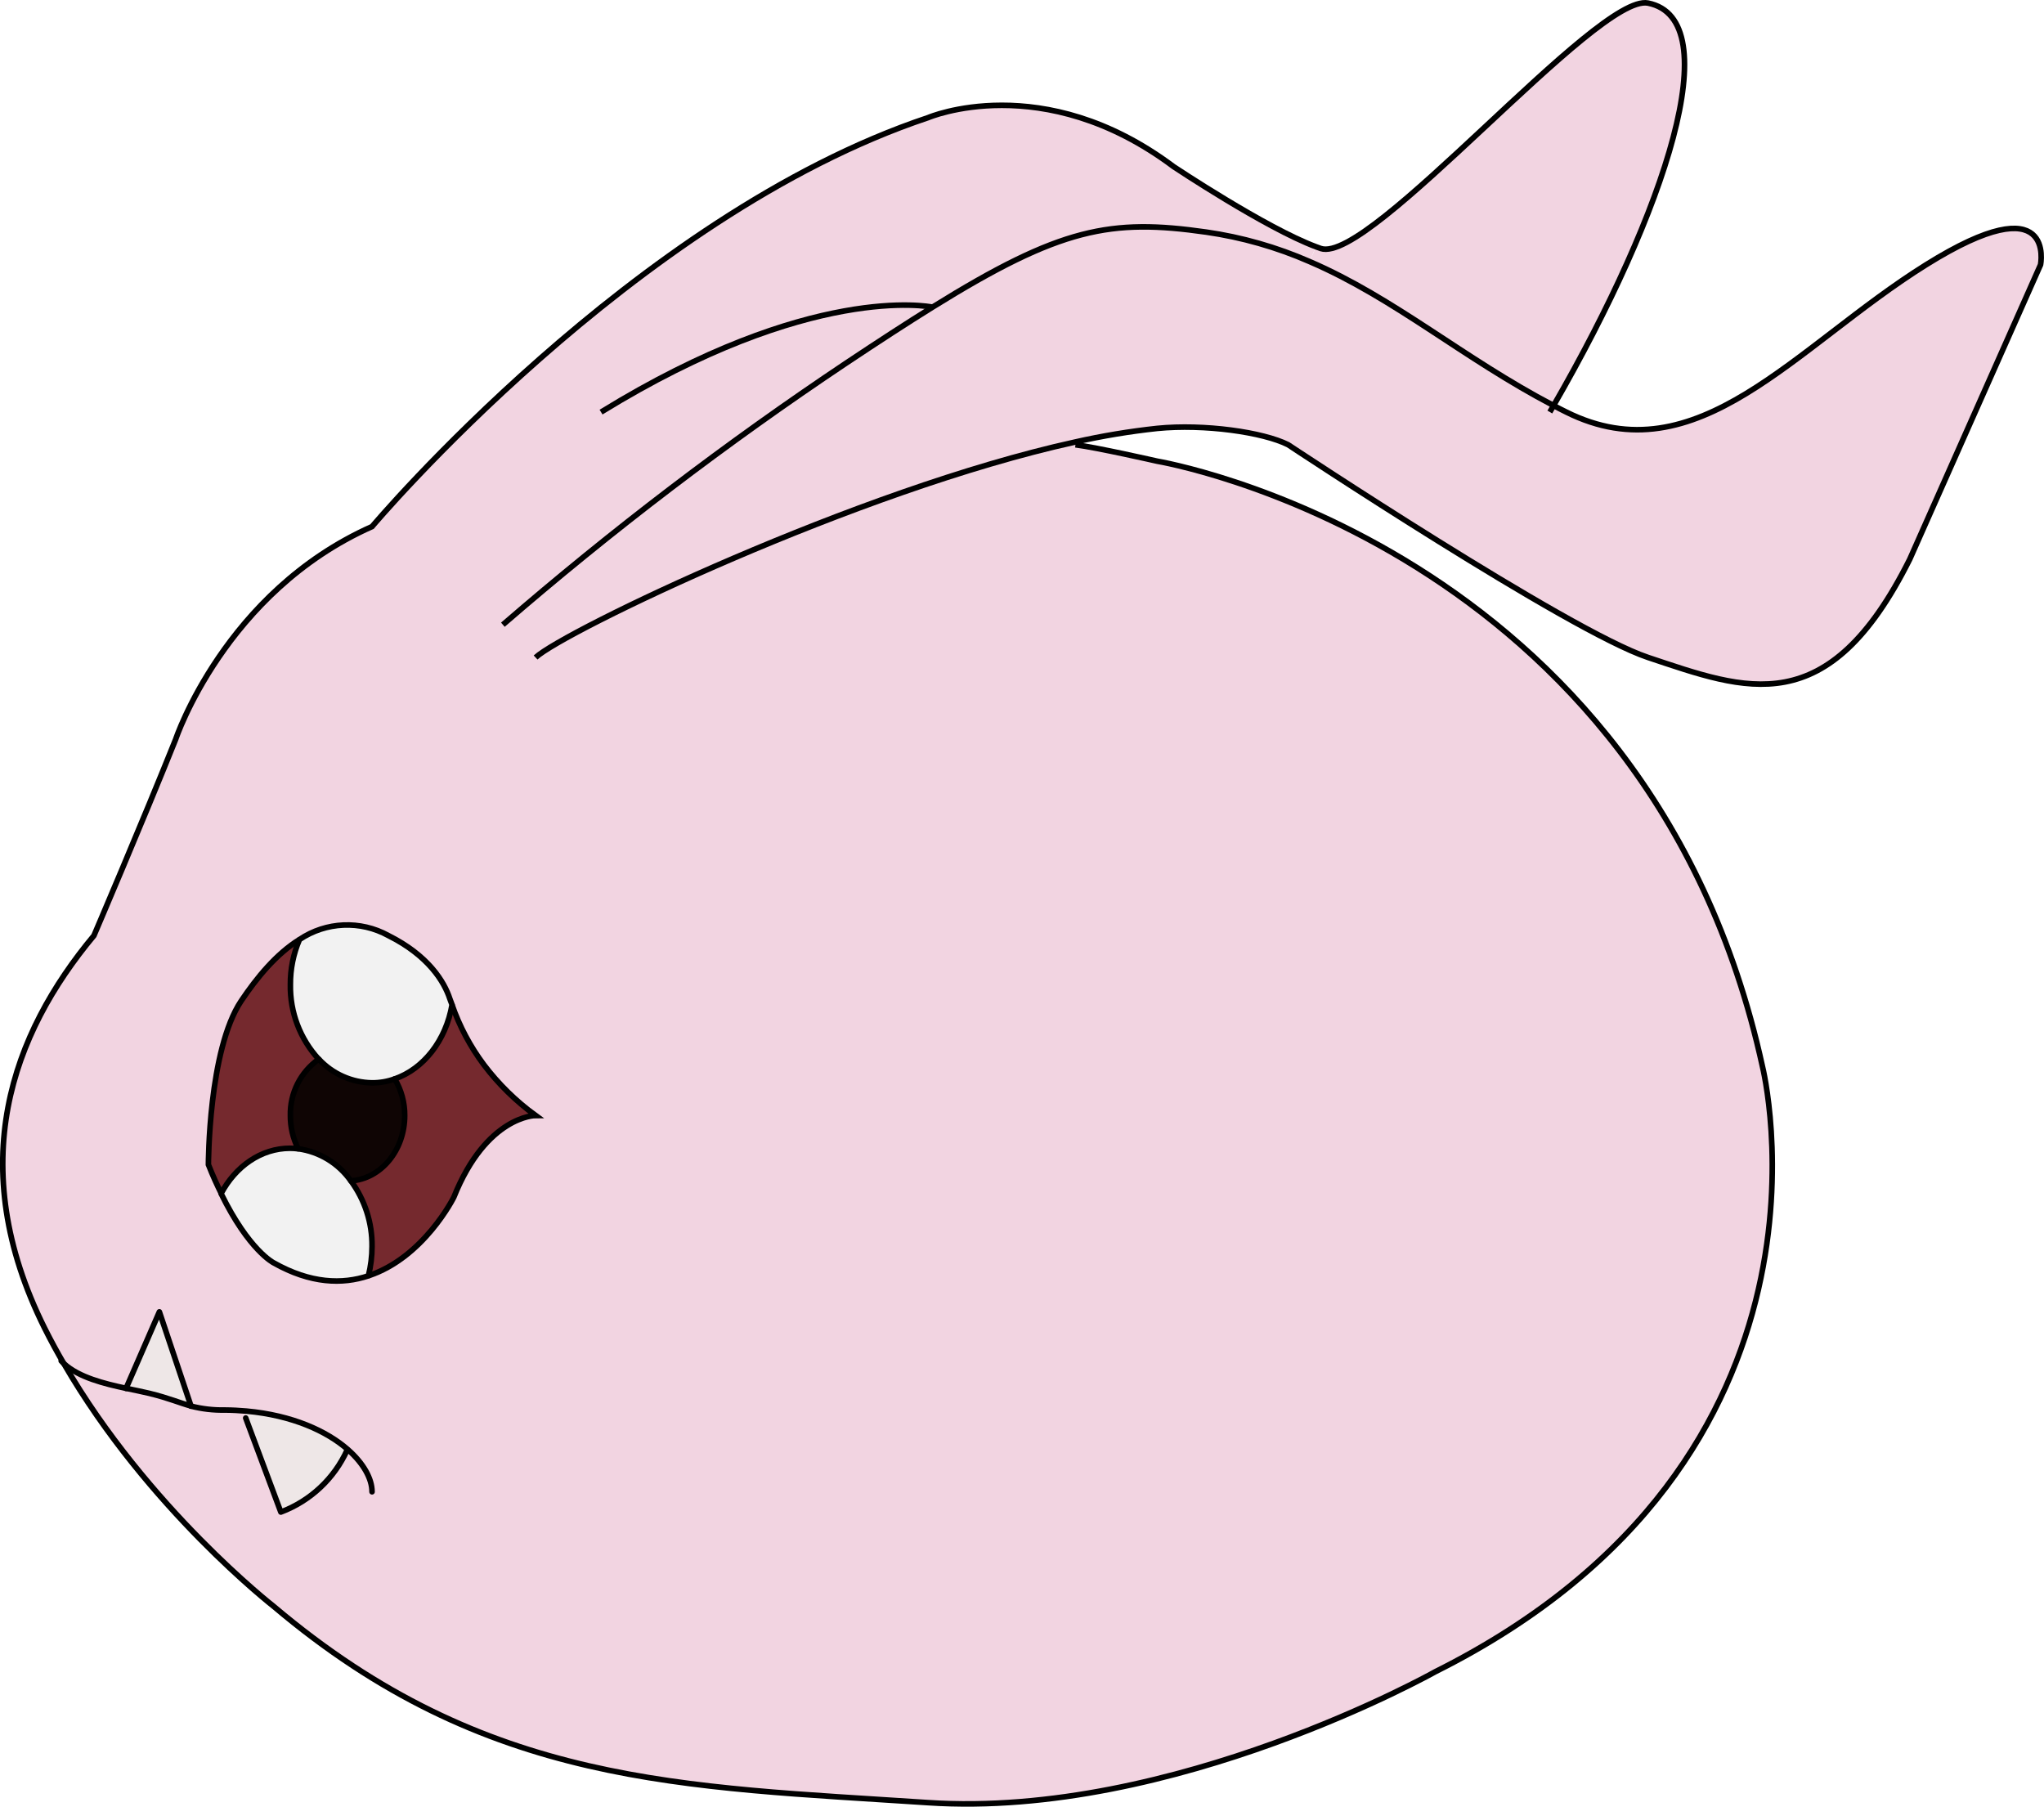
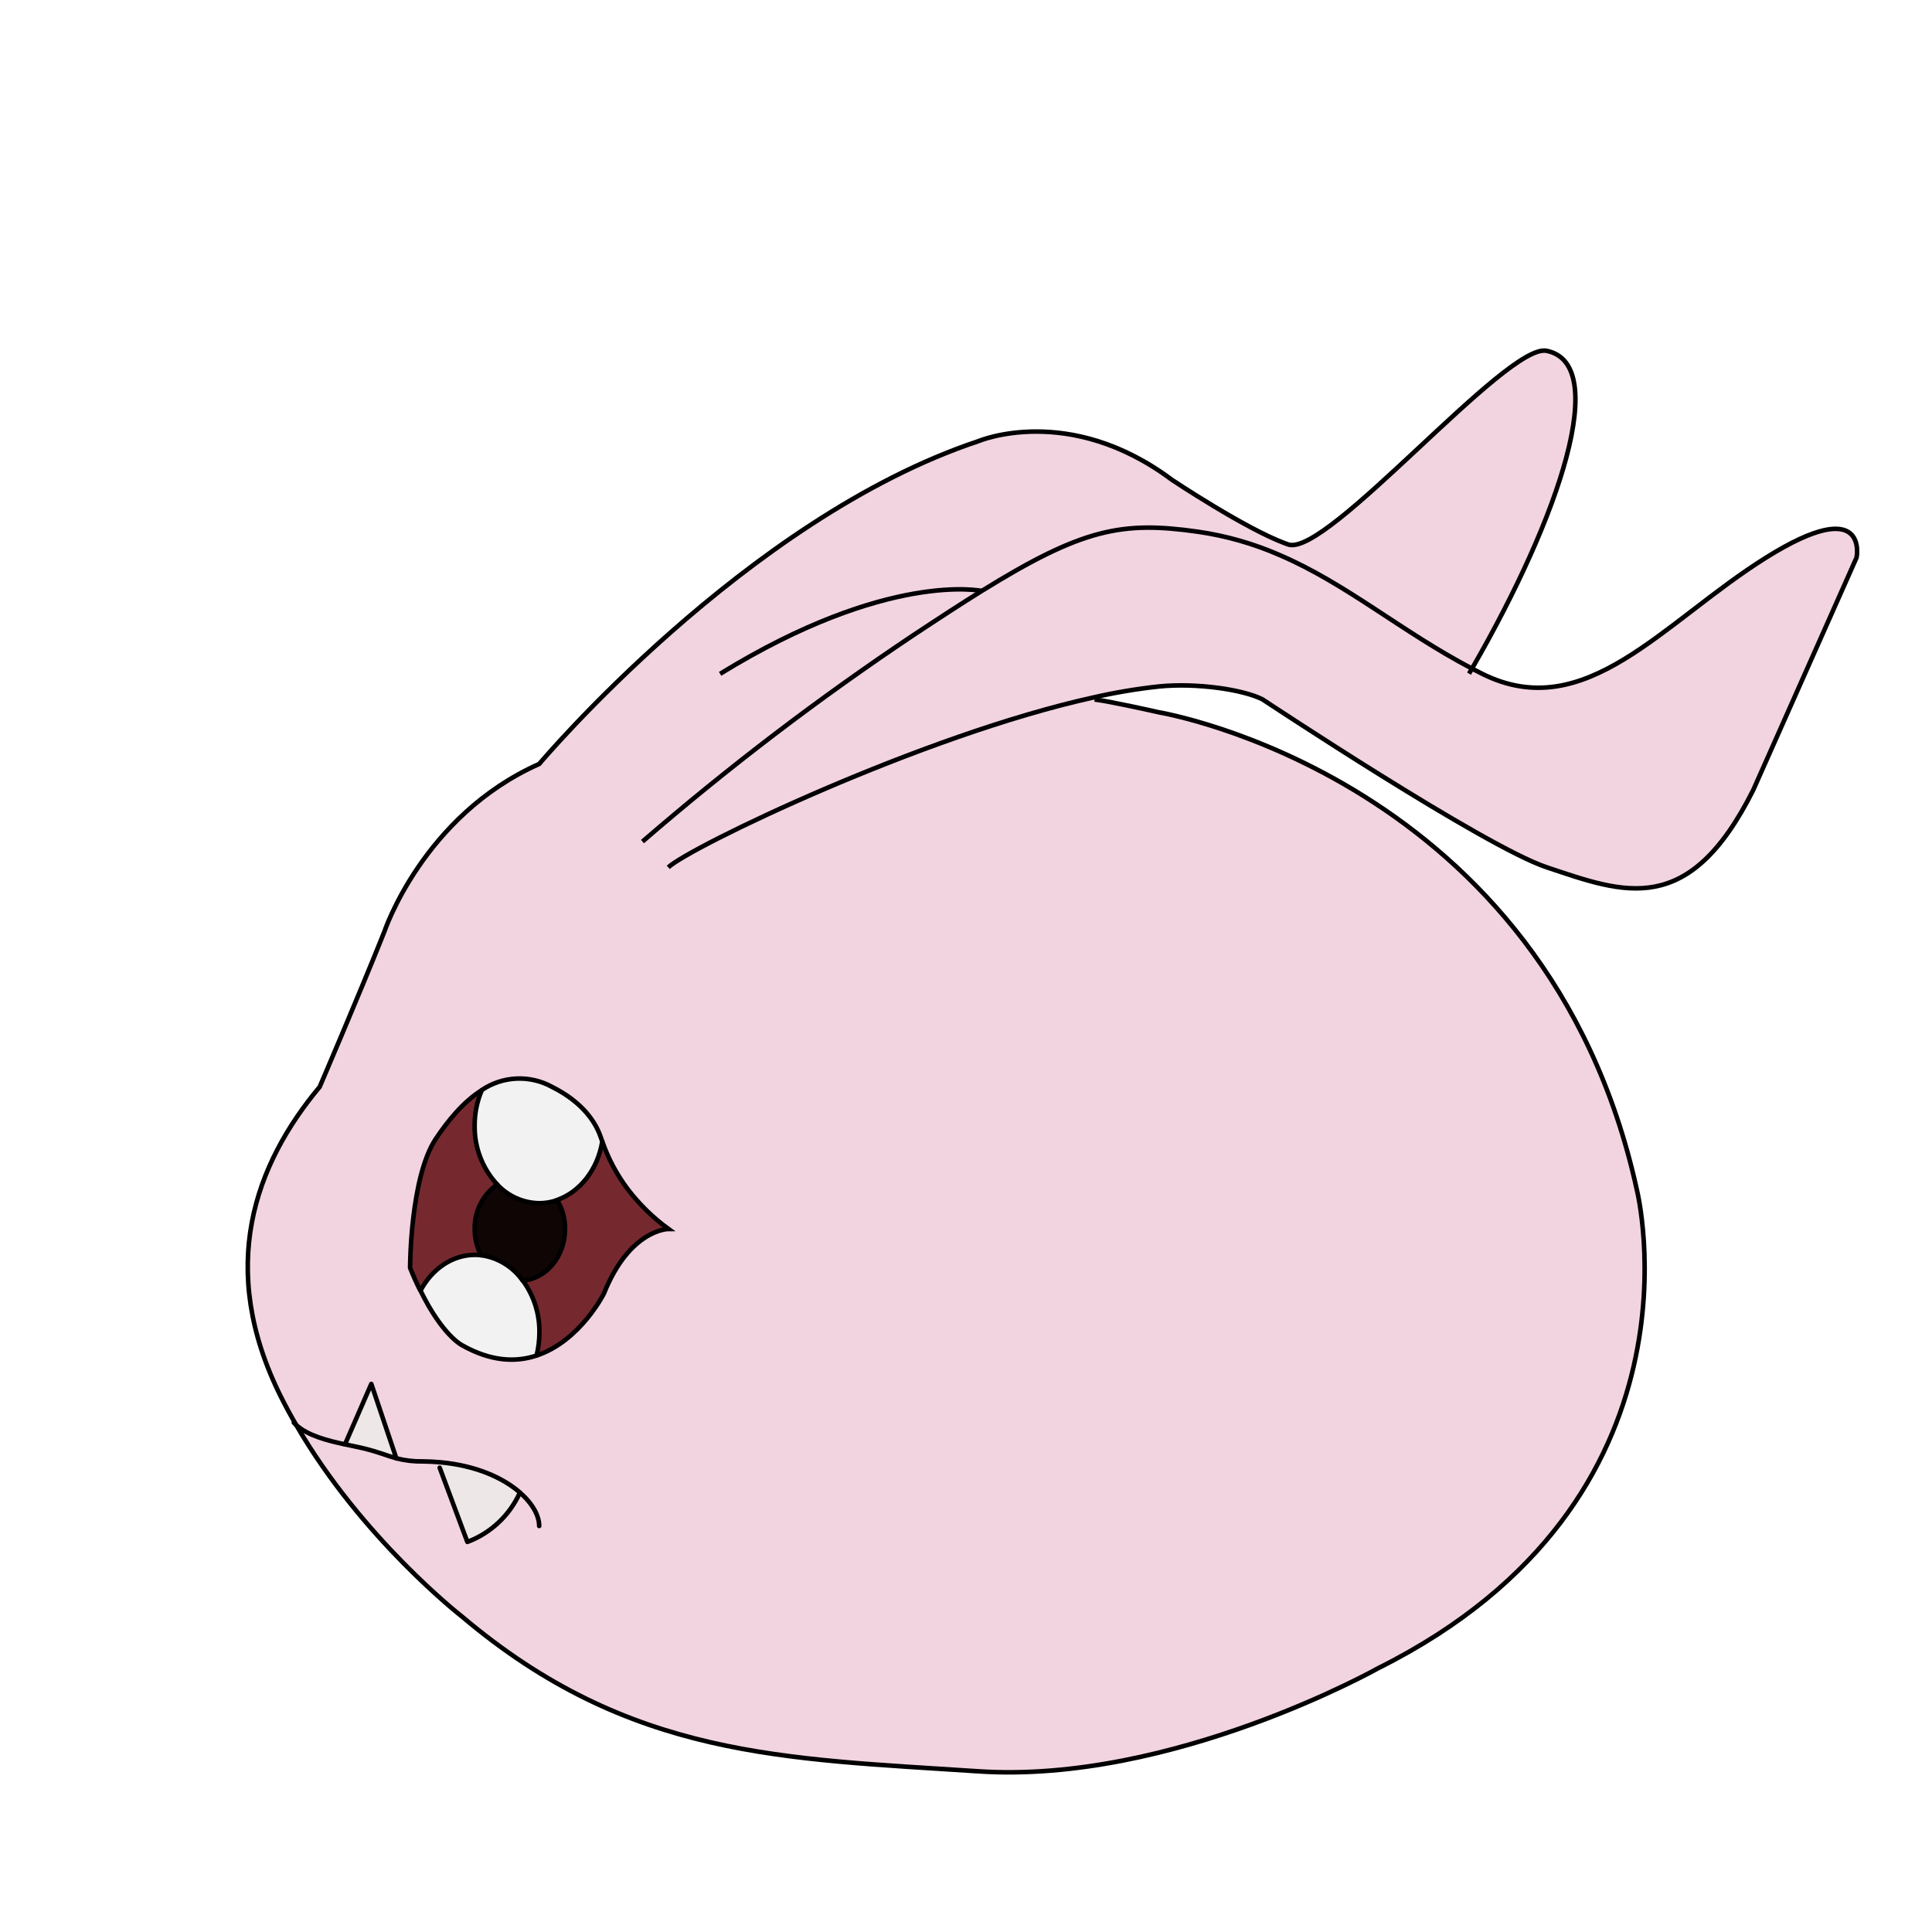
- <svg xmlns="http://www.w3.org/2000/svg" viewBox="0 0 366.02 323.51">
+ <svg xmlns="http://www.w3.org/2000/svg" viewBox="0 0 425 425">
  <defs>
-     <style>.cls-1{fill:#f2d4e1;}.cls-2{fill:#75292e;}.cls-3{fill:#f2f2f2;}.cls-4{fill:#0f0504;}.cls-5{fill:#eee7e7;}.cls-6,.cls-7{fill:none;stroke:#000;}.cls-6{stroke-miterlimit:10;}.cls-7{stroke-linecap:round;stroke-linejoin:round;}</style>
+     <style>.cls-1,.cls-7,.cls-8{fill:none;}.cls-2{fill:#f2d4e1;}.cls-3{fill:#75292e;}.cls-4{fill:#f2f2f2;}.cls-5{fill:#0f0504;}.cls-6{fill:#eee7e7;}.cls-7,.cls-8{stroke:#000;}.cls-7{stroke-miterlimit:10;}.cls-8{stroke-linecap:round;stroke-linejoin:round;}</style>
  </defs>
  <g id="Capa_2" data-name="Capa 2">
+     <g id="img_bg" data-name="img bg">
+       <rect class="cls-1" width="425" height="425" />
+     </g>
    <g id="W">
-       <path class="cls-1" d="M62.26,259.54c-3.76-3.29-9.92-6.12-18.13-6.87l-.1,1.24,6.29,16.84a21.27,21.27,0,0,0,11.9-11.16ZM22.56,248.6c1.56.33,3,.61,4.18.9,3.62.88,5.38,1.71,7.46,2.27L28.54,234.9ZM192.48,79.17l.1.48c3.82.48,14.64,2.94,14.64,2.94S295.11,97.22,315.61,191c0,0,17.58,70.31-58.59,108.39,0,0-46.86,26.36-90.81,23.44S87.12,319.85,49,287.63c0,0-22.59-17.58-37.56-43.42Q9.66,241.11,8,237.84c-14.64-29.3-5.86-52.73,8.79-70.31,0,0,8.78-20.5,14.64-35.15,0,0,8.79-26.36,35.15-38.08,0,0,46.87-55.66,99.59-73.23,0,0,20.51-8.79,43.95,8.78,0,0,16.5,11,25.51,14.35l-1.14,2.65c15.25,6.56,27.5,17.29,43.68,25.78.75.4,1.5.78,2.26,1.16,23.44,11.72,41-11.71,64.45-26.36s20.5,0,20.5,0L342,100.15c-14.65,29.3-29.3,23.44-46.87,17.58-14.18-4.73-64.45-38.09-64.45-38.09-4.42-2.24-15-3.76-23.44-2.92A129.16,129.16,0,0,0,192.48,79.17ZM95.91,199.75a44.2,44.2,0,0,1-9.26-9.08,39.66,39.66,0,0,1-5.71-10.75c-.11-.35-.26-.7-.39-1.05-1.05-3.07-3.86-7.76-11-11.33a15.3,15.3,0,0,0-15.93.7c-4.16,2.61-7.62,6.82-10.43,11-5.86,8.78-5.86,29.3-5.86,29.3.76,1.93,1.55,3.66,2.31,5.18,5,10.2,9.41,12.4,9.41,12.4,6.6,3.75,12.27,3.89,16.93,2.33,9.9-3.24,15.29-14.05,15.29-14.05C87.12,199.75,95.91,199.75,95.91,199.75Z" />
-       <path class="cls-1" d="M295.11.55c14.48,2.9,3.17,37.32-16.91,72.08C262,64.14,249.78,53.41,234.52,46.84l1.14-2.65.85.31C245.31,47.42,286-1.26,295.11.55Z" />
-       <path class="cls-2" d="M86.65,190.67a44.2,44.2,0,0,0,9.26,9.08s-8.79,0-14.65,14.65c0,0-5.38,10.81-15.29,14.05a22.08,22.08,0,0,0,.65-5.27,19.47,19.47,0,0,0-3.79-11.74c5.37-.35,9.64-5.45,9.64-11.7a12.59,12.59,0,0,0-1.79-6.56c5.16-1.78,9.17-6.88,10.26-13.27A39.66,39.66,0,0,0,86.65,190.67Z" />
-       <path class="cls-3" d="M80.56,178.86c.12.35.27.7.39,1.05-1.09,6.39-5.1,11.49-10.26,13.27a11.73,11.73,0,0,1-4.07.7,13.26,13.26,0,0,1-9.55-4.24A19.25,19.25,0,0,1,52,176.31a20.13,20.13,0,0,1,1.63-8.08,15.3,15.3,0,0,1,15.93-.7C76.69,171.1,79.5,175.79,80.56,178.86Z" />
-       <path class="cls-4" d="M70.68,193.19a12.59,12.59,0,0,1,1.79,6.56c0,6.24-4.27,11.34-9.64,11.7a13.81,13.81,0,0,0-9.43-5.75A12.92,12.92,0,0,1,52,199.75a12,12,0,0,1,5.09-10.1,13.26,13.26,0,0,0,9.55,4.24A11.73,11.73,0,0,0,70.68,193.19Z" />
-       <path class="cls-3" d="M66.62,223.18a22.08,22.08,0,0,1-.65,5.27C61.31,230,55.63,229.87,49,226.12c0,0-4.42-2.2-9.41-12.4,2.58-4.86,7.15-8.11,12.34-8.11a11.78,11.78,0,0,1,1.43.09,13.81,13.81,0,0,1,9.43,5.75A19.47,19.47,0,0,1,66.62,223.18Z" />
-       <path class="cls-5" d="M62.26,259.54l0,0a21.27,21.27,0,0,1-11.9,11.16L44,253.91l.1-1.24C52.35,253.42,58.5,256.25,62.26,259.54Z" />
-       <path class="cls-2" d="M57.06,189.65A12,12,0,0,0,52,199.75a12.92,12.92,0,0,0,1.43,5.95,11.78,11.78,0,0,0-1.43-.09c-5.19,0-9.76,3.25-12.34,8.11-.76-1.52-1.55-3.25-2.31-5.18,0,0,0-20.51,5.86-29.3,2.81-4.19,6.27-8.41,10.43-11A20.13,20.13,0,0,0,52,176.31,19.25,19.25,0,0,0,57.06,189.65Z" />
-       <path class="cls-5" d="M28.54,234.9l5.67,16.86c-2.07-.56-3.84-1.38-7.46-2.27-1.17-.28-2.62-.57-4.18-.9Z" />
-       <path class="cls-6" d="M277.53,73.78c.23-.39.45-.77.67-1.16C298.28,37.87,309.59,3.45,295.11.55,286-1.26,245.31,47.42,236.52,44.5l-.85-.31c-9-3.35-25.51-14.35-25.51-14.35-23.44-17.58-43.95-8.78-43.95-8.78C113.49,38.64,66.62,94.29,66.62,94.29,40.26,106,31.46,132.37,31.46,132.37,25.6,147,16.82,167.53,16.82,167.53,2.17,185.1-6.62,208.54,8,237.84q1.63,3.26,3.46,6.38C26.45,270.06,49,287.63,49,287.63c38.08,32.22,73.23,32.22,117.17,35.15S257,299.35,257,299.35C333.19,261.27,315.61,191,315.61,191,295.11,97.22,207.22,82.58,207.22,82.58s-10.82-2.46-14.64-2.94" />
-       <path class="cls-6" d="M95.91,117.73c4.9-4.59,57.59-30,96.57-38.57a129.16,129.16,0,0,1,14.74-2.45c8.43-.84,19,.68,23.44,2.92,0,0,50.27,33.36,64.45,38.09,17.58,5.86,32.22,11.72,46.87-17.58l23.42-52.73s2.94-14.64-20.5,0-41,38.08-64.45,26.36c-.76-.37-1.51-.76-2.26-1.16C262,64.14,249.78,53.41,234.52,46.84A71.53,71.53,0,0,0,216,41.56c-17.12-2.44-26.08-.8-49,13.43-4.54,2.82-9.63,6.13-15.44,10a623.71,623.71,0,0,0-61.51,46.87" />
-       <path class="cls-6" d="M167,55h0c-.61-.12-21.85-4.3-59.37,18.79" />
-       <path class="cls-6" d="M39.63,213.72c-.76-1.52-1.55-3.25-2.31-5.18,0,0,0-20.51,5.86-29.3,2.81-4.19,6.27-8.41,10.43-11" />
-       <path class="cls-6" d="M80.94,179.91a39.66,39.66,0,0,0,5.71,10.75,44.2,44.2,0,0,0,9.26,9.08s-8.79,0-14.65,14.65c0,0-5.38,10.81-15.29,14.05" />
-       <path class="cls-7" d="M34.2,251.76c-2.07-.56-3.84-1.38-7.46-2.27-1.17-.28-2.62-.57-4.18-.9-3.86-.82-8.42-1.95-11.08-4.39-.18-.17-.36-.34-.52-.52" />
-       <path class="cls-7" d="M66.62,267.12c0-2.32-1.5-5.08-4.35-7.58-3.76-3.29-9.92-6.12-18.13-6.87-1.25-.11-2.54-.18-3.88-.19a22.62,22.62,0,0,1-6.05-.7" />
-       <path class="cls-7" d="M44,253.91l6.29,16.84a21.27,21.27,0,0,0,11.9-11.16" />
-       <polyline class="cls-7" points="34.2 251.78 34.2 251.76 28.54 234.9 22.57 248.6 22.57 248.61" />
-       <path class="cls-7" d="M57.06,189.65A19.25,19.25,0,0,1,52,176.31a20.13,20.13,0,0,1,1.63-8.08,15.3,15.3,0,0,1,15.93-.7c7.15,3.57,10,8.26,11,11.33.12.35.27.7.39,1.05-1.09,6.39-5.1,11.49-10.26,13.27" />
-       <path class="cls-7" d="M62.83,211.44a19.47,19.47,0,0,1,3.79,11.74,22.08,22.08,0,0,1-.65,5.27C61.31,230,55.63,229.87,49,226.12c0,0-4.42-2.2-9.41-12.4,2.58-4.86,7.15-8.11,12.34-8.11a11.78,11.78,0,0,1,1.43.09" />
-       <path class="cls-7" d="M70.68,193.19a12.59,12.59,0,0,1,1.79,6.56c0,6.24-4.27,11.34-9.64,11.7a13.81,13.81,0,0,0-9.43-5.75A12.92,12.92,0,0,1,52,199.75a12,12,0,0,1,5.09-10.1,13.26,13.26,0,0,0,9.55,4.24A11.73,11.73,0,0,0,70.68,193.19Z" />
+       <path class="cls-2" d="M96.82,321.67l-.1,1.2,6.09,16.33a20.63,20.63,0,0,0,11.55-10.83l0,0C110.74,325.14,104.79,322.39,96.82,321.67ZM240.67,153.4l.1.47c3.71.45,14.21,2.84,14.21,2.84s85.22,14.21,105.11,105.11c0,0,17,68.18-56.82,105.11,0,0-45.46,25.56-88.07,22.73s-76.7-2.85-113.63-34.09c0,0-21.9-17-36.41-42.09-1.19-2-2.31-4.09-3.36-6.2-14.21-28.41-5.68-51.14,8.52-68.18,0,0,8.53-19.88,14.21-34.09,0,0,8.52-25.56,34.08-36.93,0,0,45.46-54,96.6-71,0,0,19.88-8.53,42.61,8.52,0,0,16,10.66,24.75,13.91l-1.12,2.57c14.79,6.36,26.67,16.77,42.36,25l2.2,1.12c22.73,11.36,39.77-11.36,62.5-25.57s19.88,0,19.88,0l-22.73,51.14c-14.2,28.41-28.41,22.73-45.46,17-13.74-4.58-62.49-36.93-62.49-36.93-4.3-2.19-14.56-3.66-22.73-2.85A125,125,0,0,0,240.67,153.4ZM87.18,320.79l-5.5-16.35-5.79,13.3c1.52.32,2.92.59,4.06.87C83.45,319.46,85.17,320.26,87.18,320.79ZM147,270.35a43.25,43.25,0,0,1-9-8.81,38.29,38.29,0,0,1-5.55-10.42c-.11-.34-.25-.68-.36-1-1-3-3.75-7.53-10.68-11a14.84,14.84,0,0,0-15.45.68c-4,2.53-7.39,6.62-10.11,10.68-5.68,8.53-5.68,28.41-5.68,28.41.74,1.88,1.51,3.55,2.24,5,4.82,9.89,9.12,12,9.12,12,6.39,3.64,11.9,3.78,16.42,2.28,9.59-3.15,14.83-13.64,14.83-13.64C138.5,270.35,147,270.35,147,270.35Z" />
+       <path class="cls-2" d="M340.2,77.17c14.06,2.8,3.09,36.18-16.4,69.9-15.68-8.24-27.56-18.65-42.36-25l1.12-2.57.82.3C291.91,122.62,331.4,75.4,340.2,77.17Z" />
+       <path class="cls-3" d="M138.05,261.54a43.25,43.25,0,0,0,9,8.81s-8.52,0-14.2,14.2c0,0-5.23,10.48-14.83,13.64a21.57,21.57,0,0,0,.62-5.12A18.87,18.87,0,0,0,115,281.68c5.2-.34,9.34-5.29,9.34-11.33a12.14,12.14,0,0,0-1.73-6.36c5-1.74,8.89-6.68,9.94-12.87A38.29,38.29,0,0,0,138.05,261.54Z" />
+       <path class="cls-4" d="M132.14,250.1c.11.34.25.68.36,1-1,6.19-4.93,11.13-9.94,12.87a11.65,11.65,0,0,1-4,.68,12.85,12.85,0,0,1-9.25-4.12,18.67,18.67,0,0,1-4.95-12.92,19.54,19.54,0,0,1,1.59-7.85,14.84,14.84,0,0,1,15.45-.68C128.39,242.57,131.12,247.11,132.14,250.1Z" />
+       <path class="cls-5" d="M122.57,264a12.14,12.14,0,0,1,1.73,6.36c0,6-4.14,11-9.34,11.33a13.39,13.39,0,0,0-9.14-5.57,12.52,12.52,0,0,1-1.4-5.76,11.71,11.71,0,0,1,4.95-9.8,12.85,12.85,0,0,0,9.25,4.12A11.65,11.65,0,0,0,122.57,264Z" />
+       <path class="cls-4" d="M118.61,293.07a21.57,21.57,0,0,1-.62,5.12c-4.52,1.51-10,1.36-16.42-2.28,0,0-4.3-2.13-9.12-12,2.49-4.71,6.93-7.87,12-7.87a11.61,11.61,0,0,1,1.4.09,13.39,13.39,0,0,1,9.14,5.57A18.87,18.87,0,0,1,118.61,293.07Z" />
+       <path class="cls-6" d="M114.39,328.34l0,0a20.63,20.63,0,0,1-11.55,10.83l-6.09-16.33.1-1.2C104.79,322.39,110.74,325.14,114.39,328.34Z" />
+       <path class="cls-3" d="M109.36,260.55a11.71,11.71,0,0,0-4.95,9.8,12.52,12.52,0,0,0,1.4,5.76,11.61,11.61,0,0,0-1.4-.09c-5,0-9.46,3.15-12,7.87-.74-1.47-1.51-3.14-2.24-5,0,0,0-19.88,5.68-28.41,2.73-4.07,6.08-8.15,10.11-10.68a19.54,19.54,0,0,0-1.59,7.85A18.67,18.67,0,0,0,109.36,260.55Z" />
+       <path class="cls-6" d="M81.68,304.43l5.5,16.35c-2-.53-3.73-1.33-7.23-2.19-1.13-.27-2.54-.55-4.06-.87Z" />
+       <path class="cls-7" d="M323.16,148.19c.22-.37.44-.75.65-1.12,19.49-33.72,30.45-67.1,16.4-69.9-8.8-1.77-48.29,45.45-56.81,42.61l-.82-.3c-8.75-3.25-24.75-13.91-24.75-13.91-22.73-17-42.61-8.52-42.61-8.52-51.14,17-96.6,71-96.6,71C93,179.44,84.53,205,84.53,205c-5.68,14.21-14.21,34.09-14.21,34.09-14.2,17-22.73,39.77-8.52,68.18,1.06,2.11,2.18,4.19,3.36,6.2,14.51,25.06,36.41,42.09,36.41,42.09,36.93,31.25,71,31.25,113.63,34.09s88.07-22.73,88.07-22.73c73.87-36.93,56.82-105.11,56.82-105.11C340.2,170.92,255,156.71,255,156.71s-10.5-2.38-14.21-2.84" />
+       <path class="cls-7" d="M147,190.8c4.75-4.45,55.85-29.09,93.65-37.4A125,125,0,0,1,255,151c8.17-.81,18.43.66,22.73,2.85,0,0,48.75,32.34,62.49,36.93,17,5.68,31.26,11.36,45.46-17l22.73-51.14s2.84-14.2-19.88,0-39.77,36.94-62.5,25.57l-2.2-1.12c-15.68-8.24-27.56-18.65-42.36-25a69.62,69.62,0,0,0-17.95-5.12c-16.6-2.36-25.28-.78-47.52,13-4.41,2.74-9.34,5.95-15,9.7a605.88,605.88,0,0,0-59.67,45.46" />
+       <path class="cls-7" d="M216,130s-20.65-4.5-57.59,18.23" />
+       <path class="cls-7" d="M92.45,283.89c-.74-1.47-1.51-3.14-2.24-5,0,0,0-19.88,5.68-28.41,2.73-4.07,6.08-8.15,10.11-10.68" />
+       <path class="cls-7" d="M132.5,251.12a38.29,38.29,0,0,0,5.55,10.42,43.25,43.25,0,0,0,9,8.81s-8.52,0-14.2,14.2c0,0-5.23,10.48-14.83,13.64" />
+       <path class="cls-8" d="M87.18,320.79c-2-.53-3.73-1.33-7.23-2.19-1.13-.27-2.54-.55-4.06-.87-3.74-.79-8.14-1.9-10.73-4.25-.19-.16-.36-.34-.53-.52" />
+       <path class="cls-8" d="M118.61,335.69c0-2.25-1.45-4.93-4.22-7.35-3.65-3.2-9.61-5.95-17.57-6.67-1.21-.11-2.47-.18-3.77-.19a21.93,21.93,0,0,1-5.87-.68" />
+       <path class="cls-8" d="M96.72,322.86l6.09,16.33a20.63,20.63,0,0,0,11.55-10.83" />
+       <polyline class="cls-8" points="87.18 320.8 87.18 320.79 81.68 304.43 75.89 317.73" />
+       <path class="cls-8" d="M109.36,260.55a18.67,18.67,0,0,1-4.95-12.92,19.54,19.54,0,0,1,1.59-7.85,14.84,14.84,0,0,1,15.45-.68c6.93,3.47,9.66,8,10.68,11,.11.34.25.68.36,1-1,6.19-4.93,11.13-9.94,12.87" />
+       <path class="cls-8" d="M115,281.68a18.87,18.87,0,0,1,3.66,11.39,21.57,21.57,0,0,1-.62,5.12c-4.52,1.51-10,1.36-16.42-2.28,0,0-4.3-2.13-9.12-12,2.49-4.71,6.93-7.87,12-7.87a11.61,11.61,0,0,1,1.4.09" />
+       <path class="cls-8" d="M122.57,264a12.14,12.14,0,0,1,1.73,6.36c0,6-4.14,11-9.34,11.33a13.39,13.39,0,0,0-9.14-5.57,12.52,12.52,0,0,1-1.4-5.76,11.71,11.71,0,0,1,4.95-9.8,12.85,12.85,0,0,0,9.25,4.12A11.65,11.65,0,0,0,122.57,264Z" />
    </g>
  </g>
</svg>
